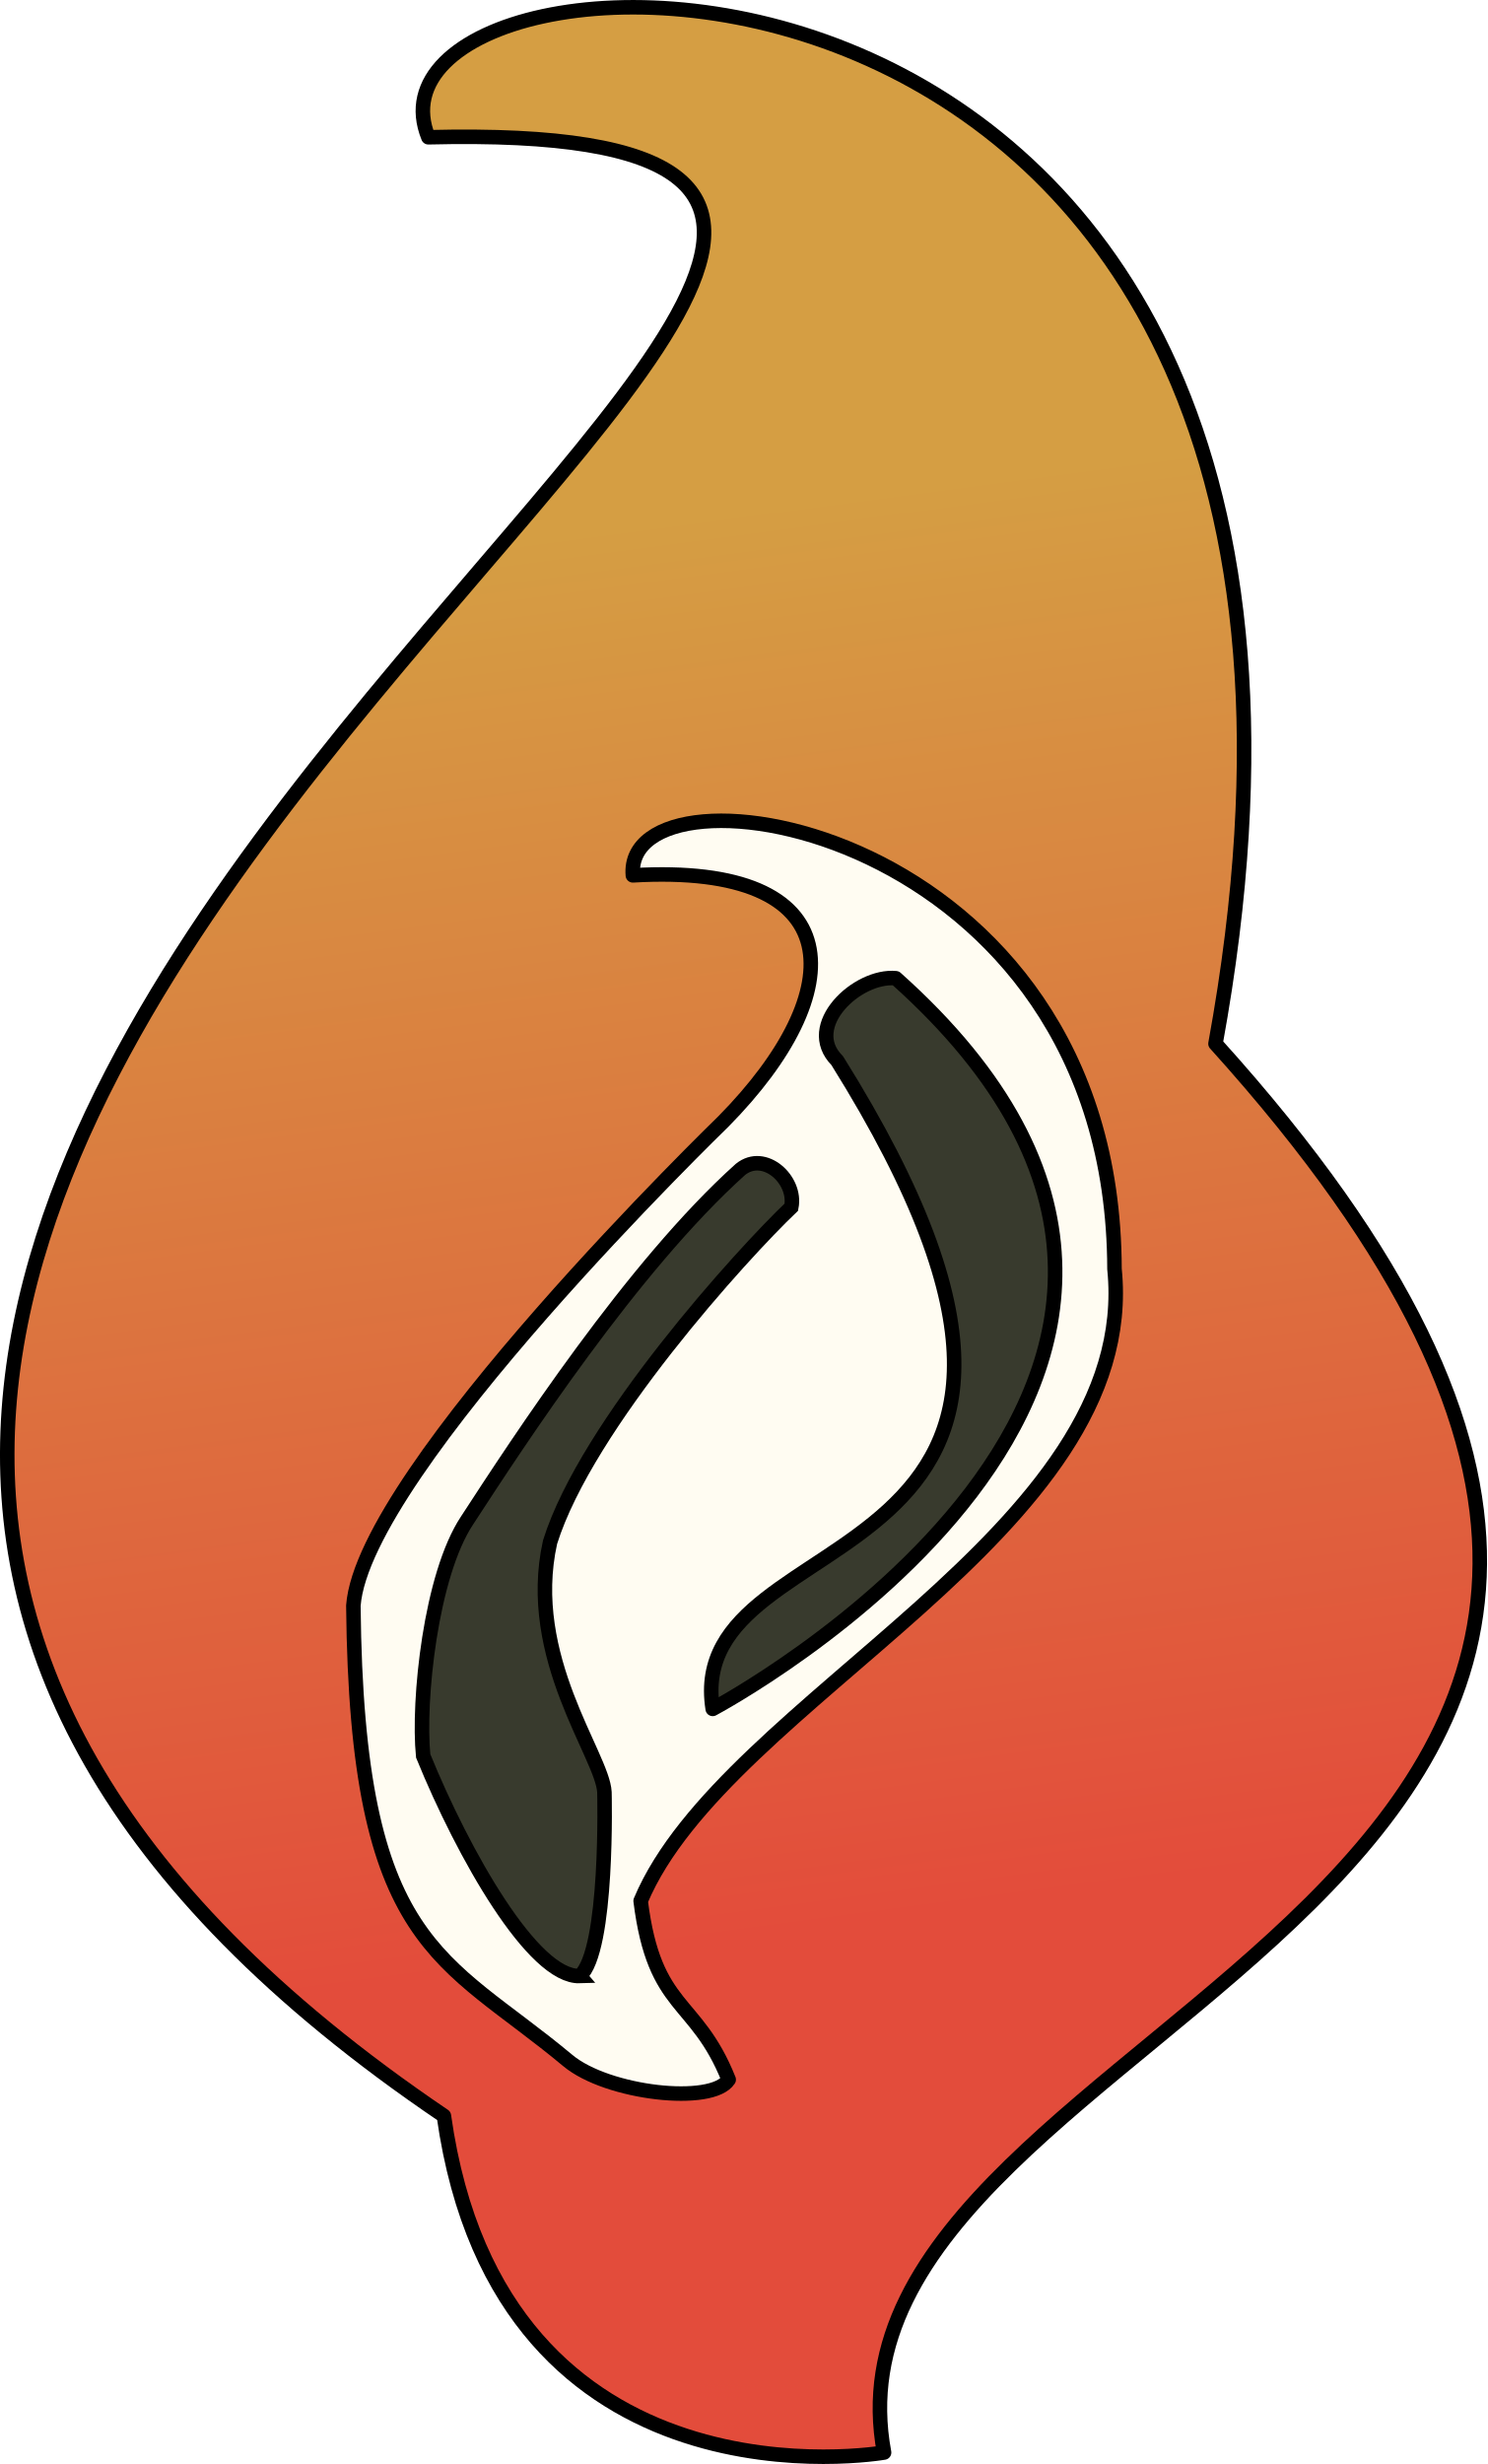
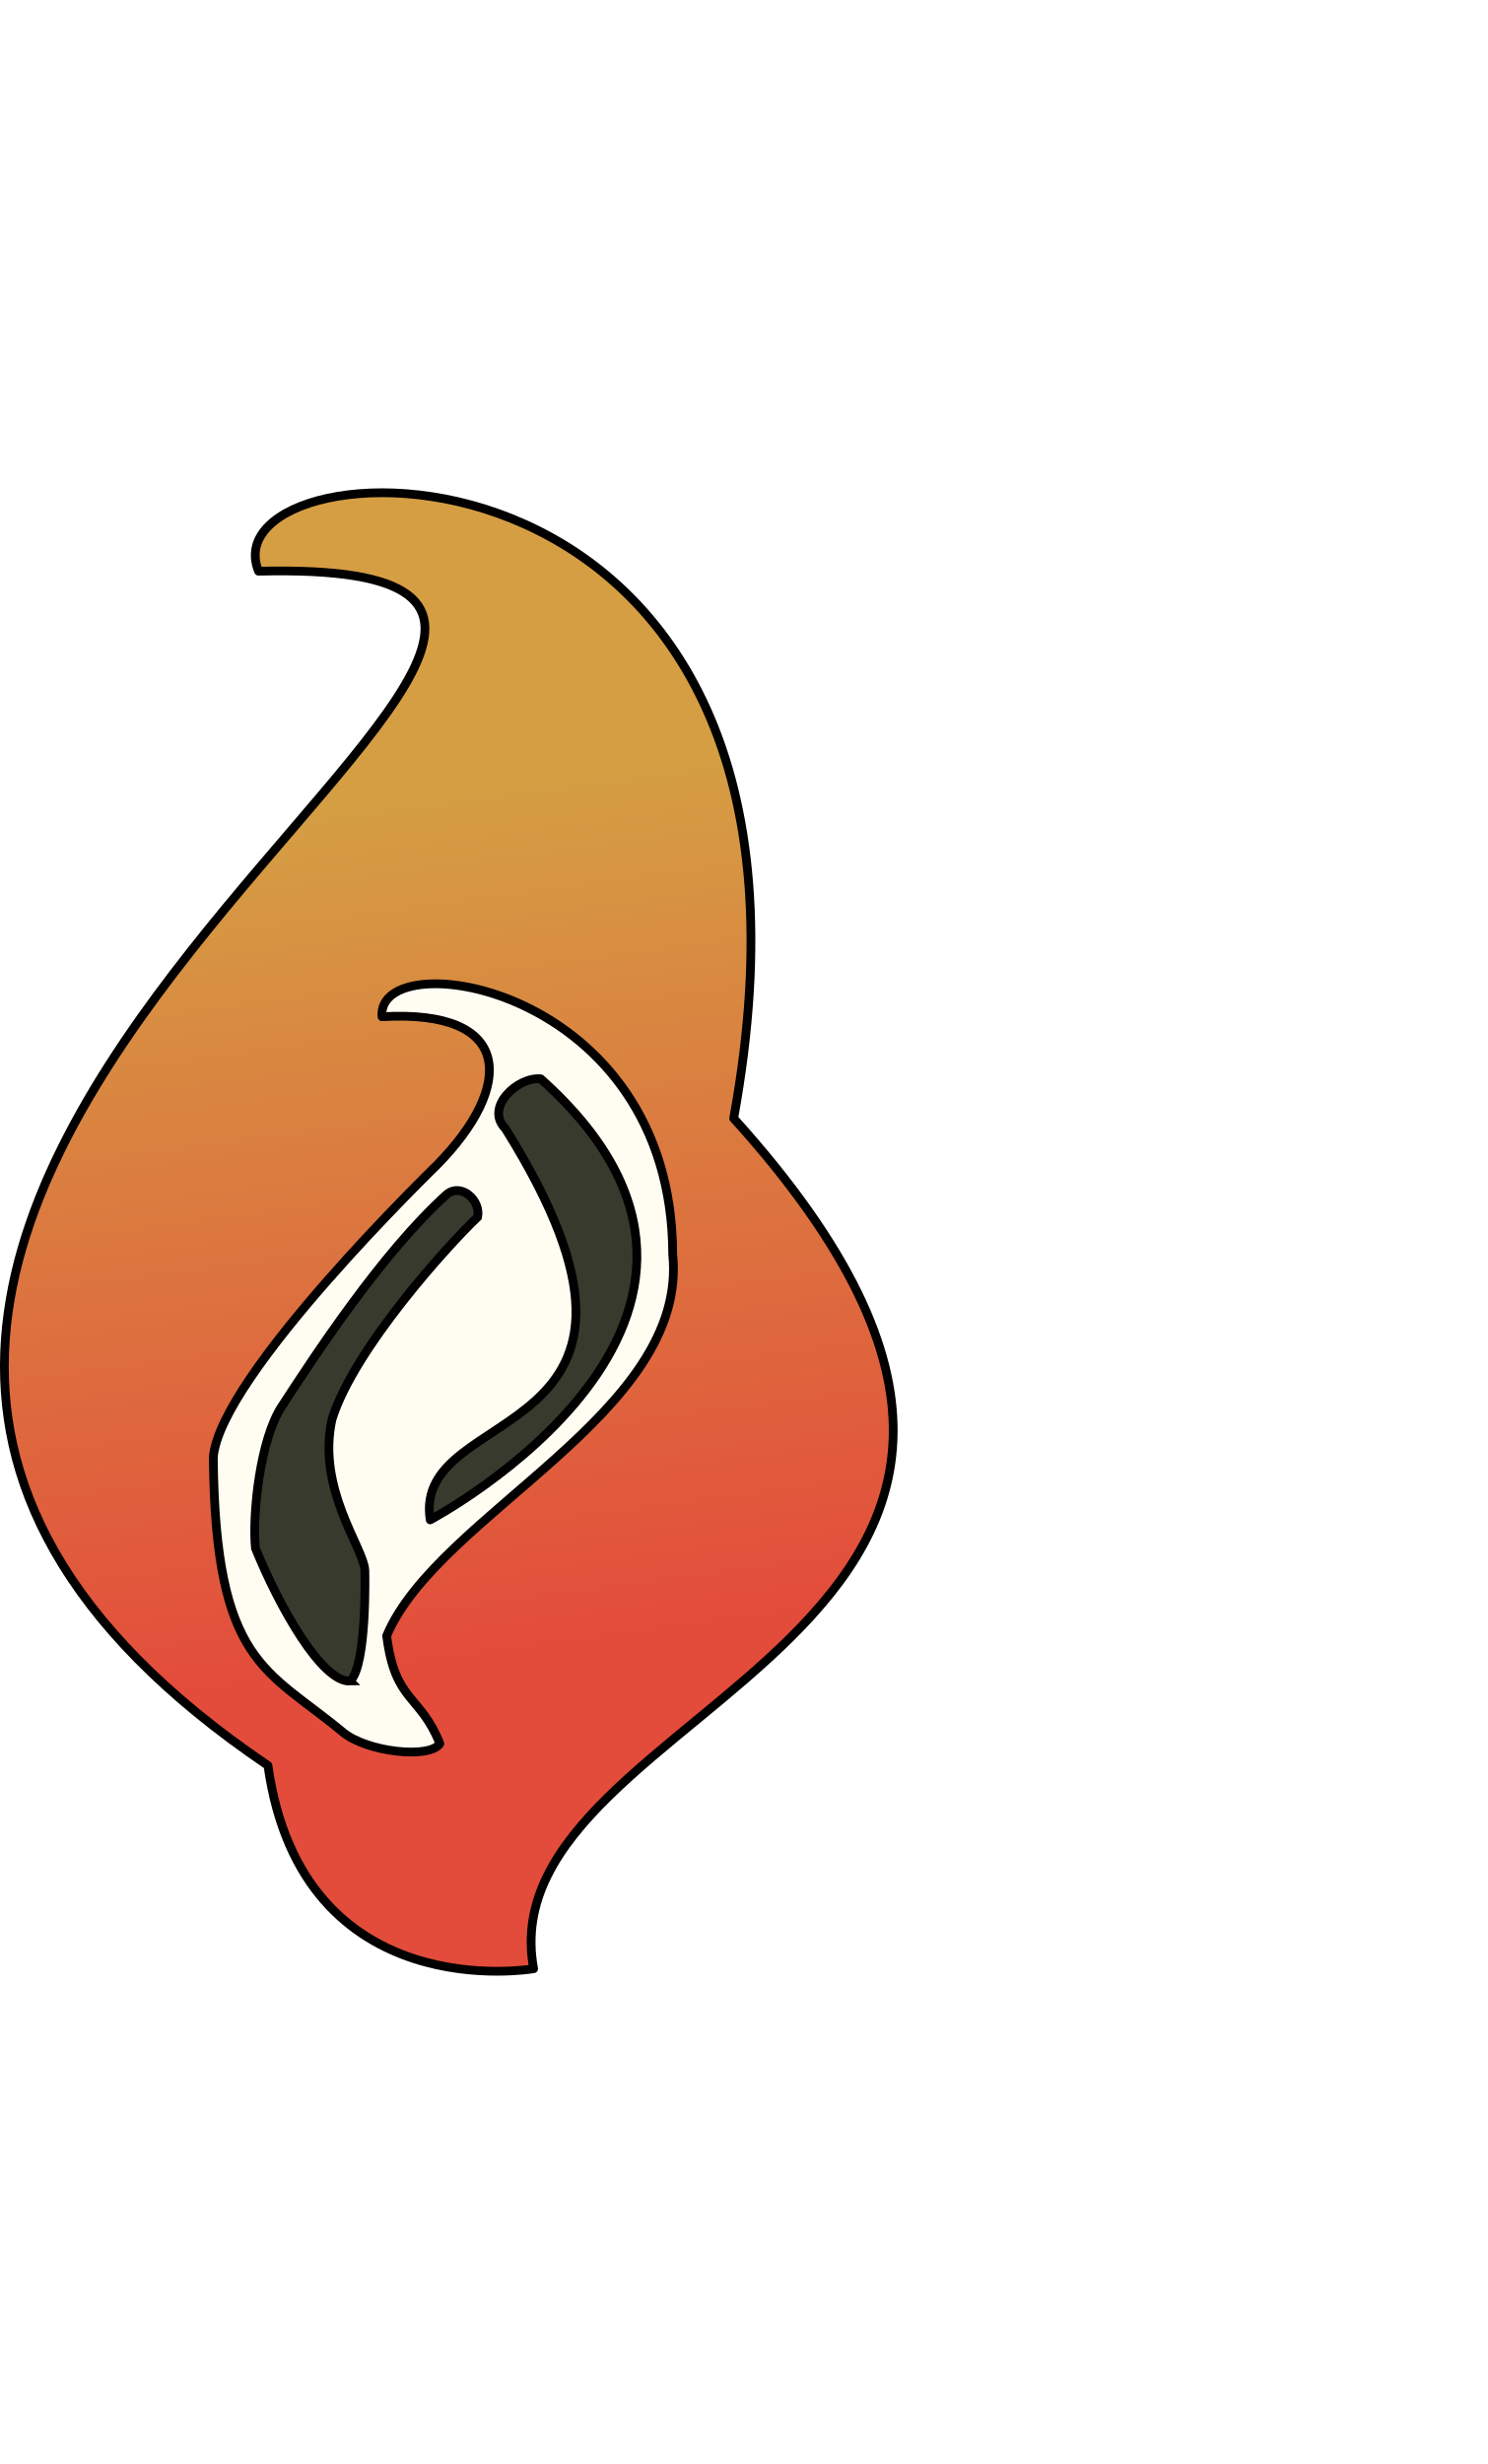
- <svg xmlns="http://www.w3.org/2000/svg" xmlns:xlink="http://www.w3.org/1999/xlink" width="60.361" height="100" id="svg3010" version="1.1">
+ <svg xmlns="http://www.w3.org/2000/svg" xmlns:xlink="http://www.w3.org/1999/xlink" width="60.361" height="100" viewBox="0 0 100 100" id="svg3010" version="1.1">
  <defs id="defs3012">
    <linearGradient id="linearGradient4757">
      <stop style="stop-color:#d59e43;stop-opacity:1" offset="0" id="stop4745" />
      <stop style="stop-color:#e34c3b;stop-opacity:1" offset="1" id="stop4747" />
    </linearGradient>
    <linearGradient xlink:href="#linearGradient4757" id="linearGradient4749" x1="307.246" y1="148.561" x2="320.155" y2="245.346" gradientUnits="userSpaceOnUse" gradientTransform="matrix(0.5885885,0,0,0.5885885,107.1564,46.44733)" />
  </defs>
  <g id="layer1" style="display:inline" transform="translate(-260.4603,-112.8975)" />
  <g id="layer4" style="display:inline" transform="translate(-260.4603,-112.8975)">
    <path style="fill:url(#linearGradient4749);fill-opacity:1;fill-rule:evenodd;stroke:#000000;stroke-width:0.589px;stroke-linecap:butt;stroke-linejoin:round;stroke-opacity:1" d="m 296.346,212.432 c -3.363,-18.078 44.985,-22.282 13.453,-57.177 8.829,-48.348 -35.677,-45.937 -31.952,-36.787 42.883,-1.051 -55.285,42.462 0.631,80.3 2.312,16.396 17.868,13.664 17.868,13.664 z" id="path4192" />
  </g>
  <g id="layer3" style="display:inline" transform="translate(-260.4603,-112.8975)">
    <path style="fill:#fffcf2;fill-opacity:1;fill-rule:evenodd;stroke:#000000;stroke-width:0.589px;stroke-linecap:butt;stroke-linejoin:round;stroke-opacity:1" d="m 290.039,197.297 c -1.338,-3.344 -3.013,-2.757 -3.574,-7.252 3.438,-8.2 20.32,-14.955 19.234,-25.646 -0.038,-18.148 -19.97,-21.021 -19.55,-15.976 8.918,-0.52 8.881,4.708 3.679,9.985 0,0 -14.615,14.155 -15.024,19.655 0.133,13.941 3.62,14.216 8.705,18.46 1.614,1.347 5.86,1.814 6.529,0.774 z" id="path4764" />
  </g>
  <g id="layer2" style="display:inline" transform="translate(-260.4603,-112.8975)">
    <path style="fill:#383a2d;fill-opacity:1;fill-rule:evenodd;stroke:#000000;stroke-width:0.589px;stroke-linecap:butt;stroke-linejoin:round;stroke-opacity:1" d="m 294.444,155.942 c -1.412,-1.412 0.818,-3.493 2.378,-3.344 18.06,16.128 -7.432,29.654 -7.432,29.654 -1.279,-8.08 18.599,-4.653 5.054,-26.309 z" id="path4761" />
    <path style="fill:#383a2d;fill-opacity:1;fill-rule:evenodd;stroke:#000000;stroke-width:0.589px;stroke-linecap:butt;stroke-linejoin:miter;stroke-opacity:1" d="m 283.996,193.093 c 1.168,-1.01 0.999,-7.462 0.999,-7.462 -0.074,-1.486 -3.248,-5.464 -2.207,-10.146 1.486,-4.757 7.832,-11.731 9.793,-13.595 0.223,-1.115 -1.099,-2.313 -2.065,-1.533 -4.385,3.939 -9.01,11.042 -11.091,14.238 -1.486,2.23 -2.01,7.335 -1.787,9.565 1.635,4.013 4.463,8.997 6.359,8.934 z" id="path4766" />
  </g>
</svg>
